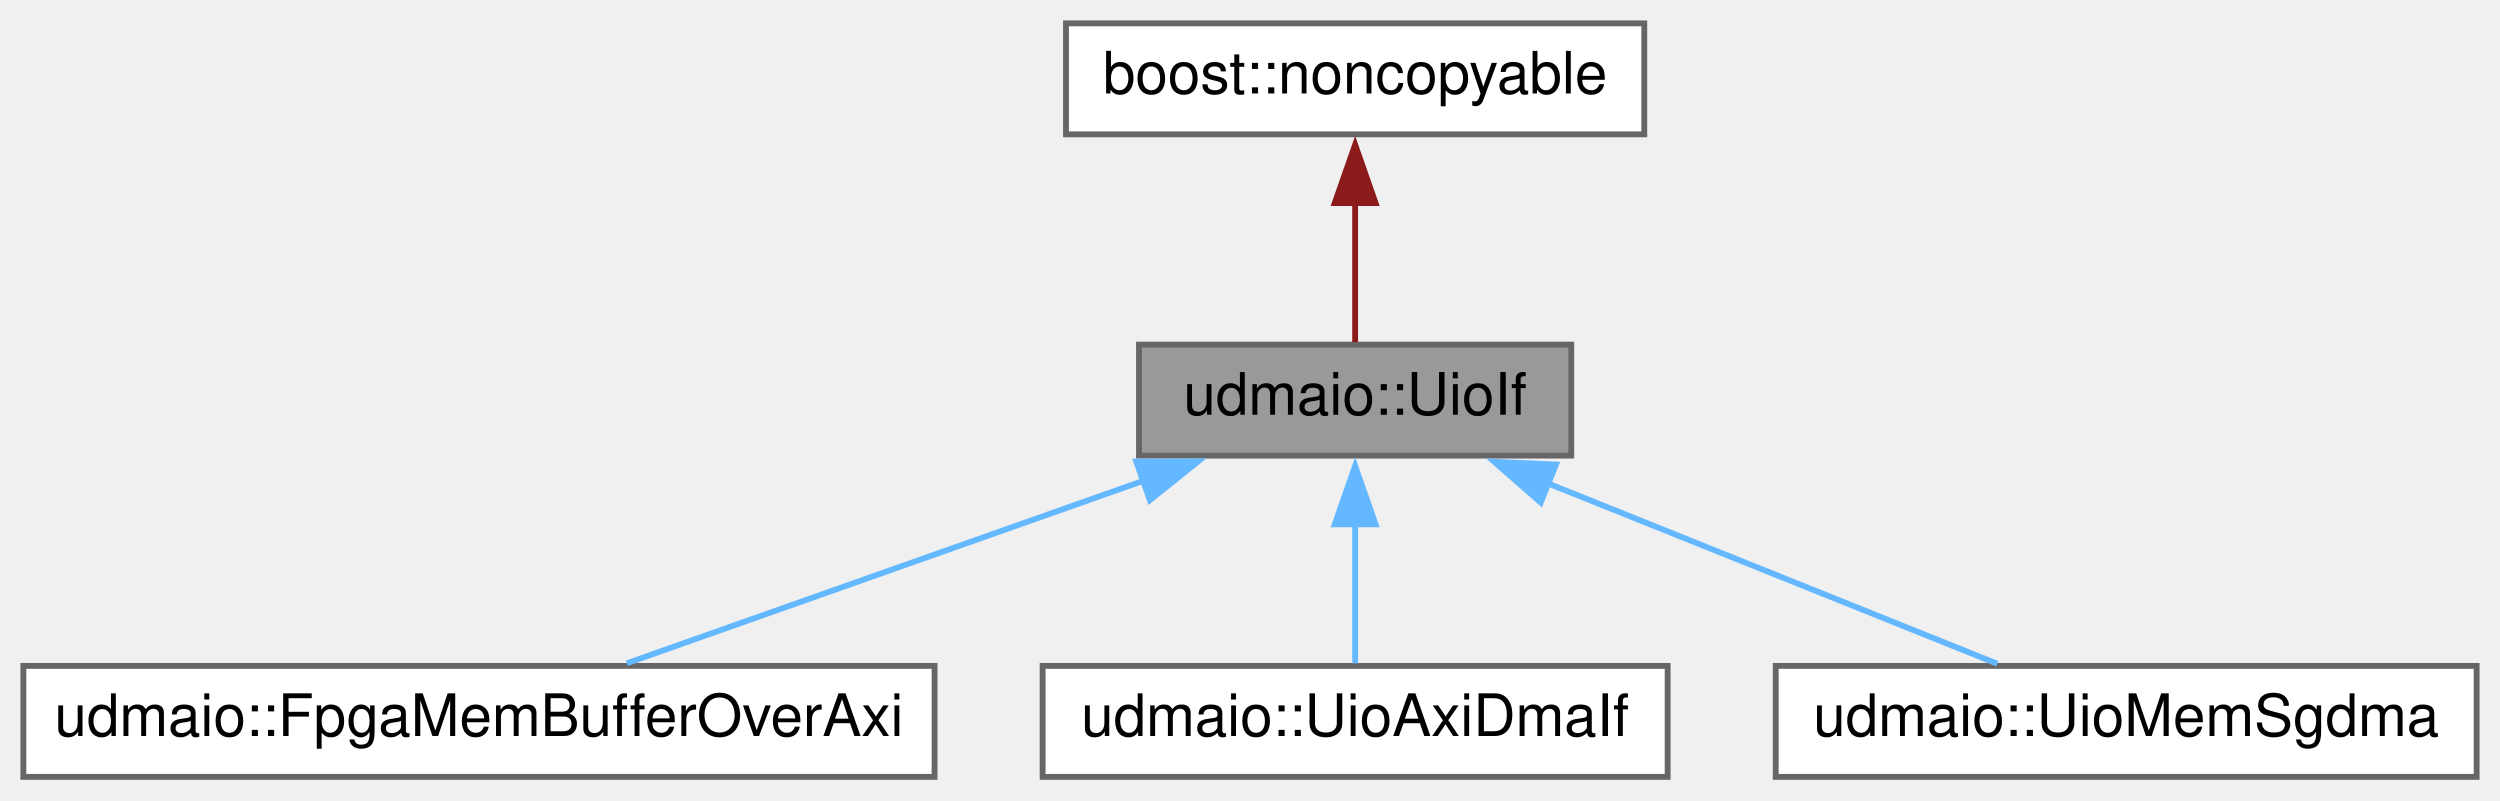
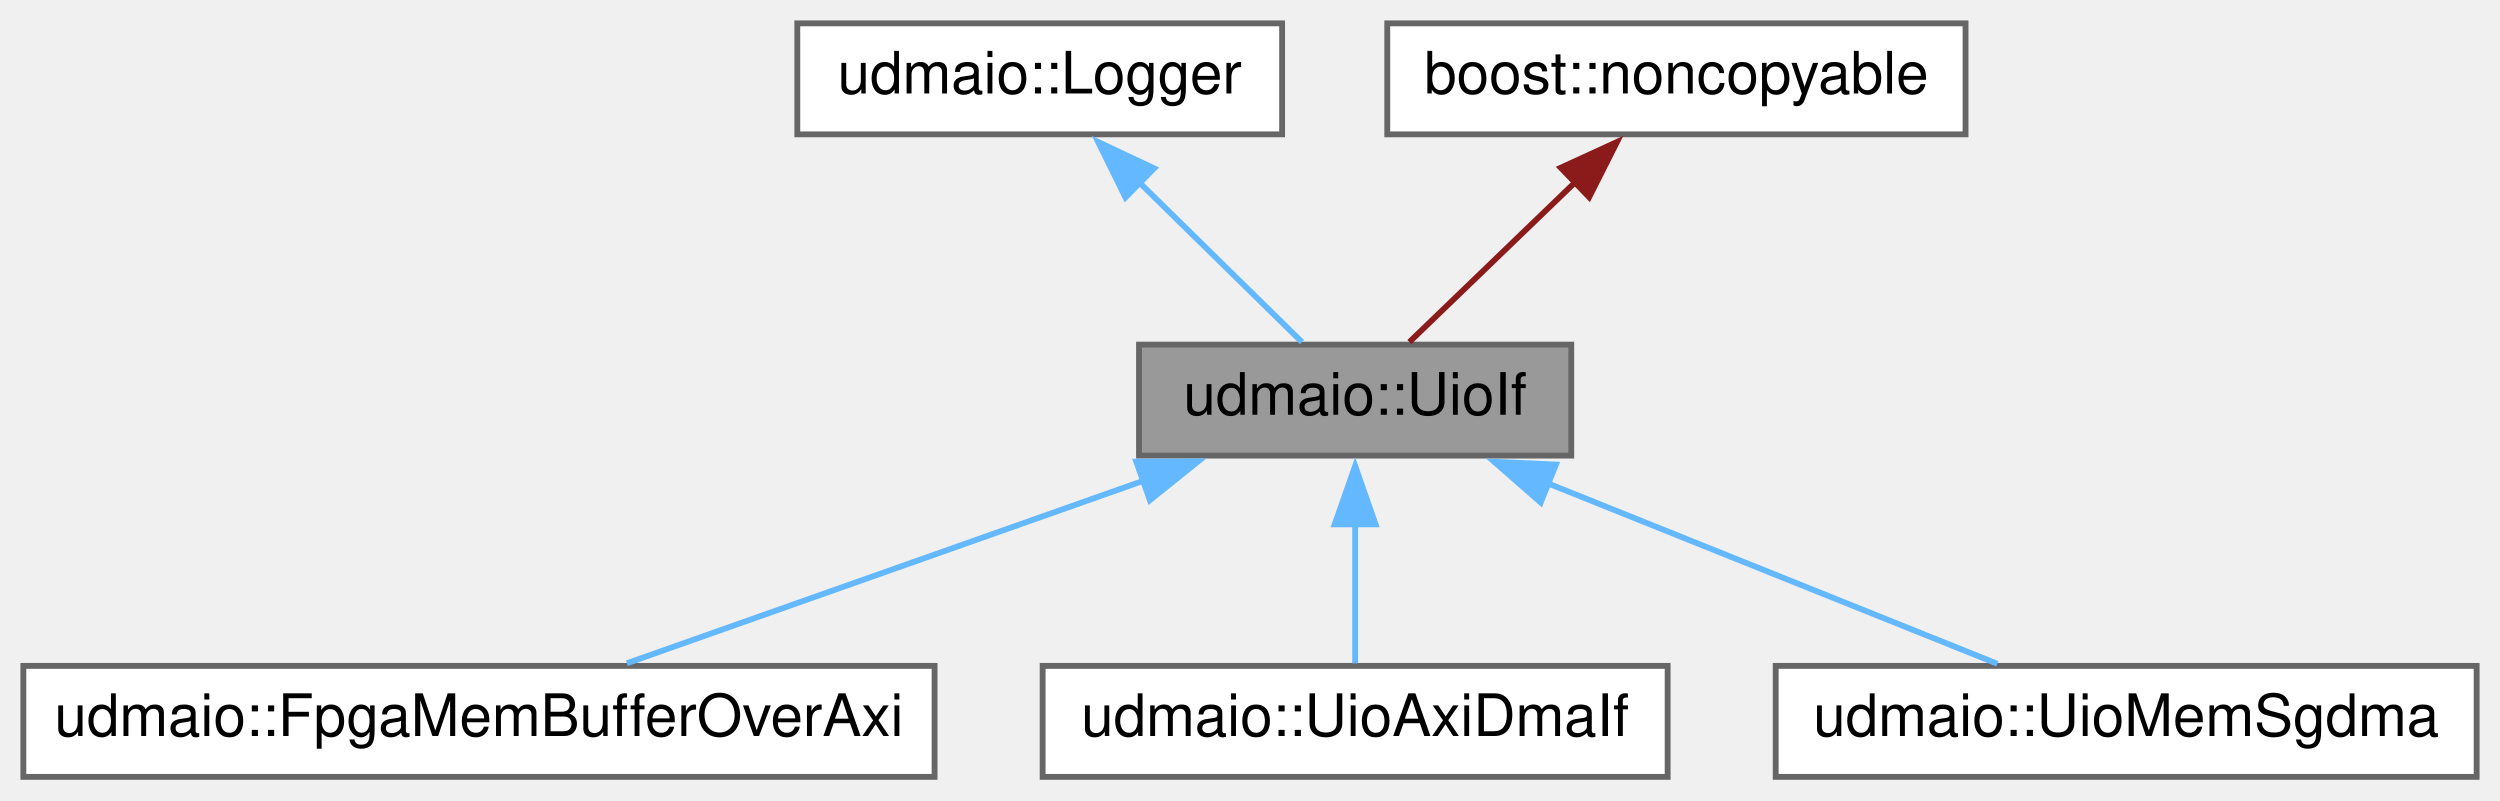
<svg xmlns="http://www.w3.org/2000/svg" xmlns:xlink="http://www.w3.org/1999/xlink" width="428pt" height="137pt" viewBox="0.00 0.00 428.00 137.00">
  <g id="graph0" class="graph" transform="scale(1 1) rotate(0) translate(4 133)">
    <g id="node1" class="node">
      <g id="a_node1">
        <a xlink:title="Base class for UIO interfaces.">
          <polygon fill="#999999" stroke="#666666" points="265,-74 191,-74 191,-55 265,-55 265,-74" />
          <text text-anchor="middle" x="228" y="-62" font-family="Helvetica,sans-Serif" font-size="10.00">udmaio::UioIf</text>
        </a>
      </g>
    </g>
-     <g id="node3" class="node">
-       <g id="a_node3">
+     <g id="node4" class="node">
+       <g id="a_node4">
        <a xlink:href="classudmaio_1_1_fpga_mem_buffer_over_axi.html" target="_top" xlink:title="DMA data buffer accessed over AXI/UIO, described w/ explicit address &amp; size.">
          <polygon fill="white" stroke="#666666" points="156,-19 0,-19 0,0 156,0 156,-19" />
          <text text-anchor="middle" x="78" y="-7" font-family="Helvetica,sans-Serif" font-size="10.00">udmaio::FpgaMemBufferOverAxi</text>
        </a>
      </g>
    </g>
-     <g id="edge2" class="edge">
+     <g id="edge3" class="edge">
      <path fill="none" stroke="#63b8ff" d="M191.85,-50.73C164.48,-41.06 127.59,-28.02 103.32,-19.45" />
      <polygon fill="#63b8ff" stroke="#63b8ff" points="190.53,-53.97 201.13,-54.01 192.86,-47.37 190.53,-53.97" />
    </g>
-     <g id="node4" class="node">
-       <g id="a_node4">
+     <g id="node5" class="node">
+       <g id="a_node5">
        <a xlink:href="classudmaio_1_1_uio_axi_dma_if.html" target="_top" xlink:title="Interface to AXI DMA Core.">
          <polygon fill="white" stroke="#666666" points="281.5,-19 174.5,-19 174.5,0 281.5,0 281.5,-19" />
          <text text-anchor="middle" x="228" y="-7" font-family="Helvetica,sans-Serif" font-size="10.00">udmaio::UioAxiDmaIf</text>
        </a>
      </g>
    </g>
-     <g id="edge3" class="edge">
+     <g id="edge4" class="edge">
      <path fill="none" stroke="#63b8ff" d="M228,-43.35C228,-35.1 228,-25.97 228,-19.44" />
      <polygon fill="#63b8ff" stroke="#63b8ff" points="224.5,-43.23 228,-53.23 231.5,-43.23 224.5,-43.23" />
    </g>
-     <g id="node5" class="node">
-       <g id="a_node5">
+     <g id="node6" class="node">
+       <g id="a_node6">
        <a xlink:href="classudmaio_1_1_uio_mem_sgdma.html" target="_top" xlink:title="Interface to AXI DMA scatter-gather buffers &amp; descriptors Uses a UioIf to access DMA descriptor memor...">
          <polygon fill="white" stroke="#666666" points="420,-19 300,-19 300,0 420,0 420,-19" />
          <text text-anchor="middle" x="360" y="-7" font-family="Helvetica,sans-Serif" font-size="10.00">udmaio::UioMemSgdma</text>
        </a>
      </g>
    </g>
-     <g id="edge4" class="edge">
+     <g id="edge5" class="edge">
      <path fill="none" stroke="#63b8ff" d="M260.82,-50.32C284.87,-40.67 316.88,-27.82 337.94,-19.36" />
      <polygon fill="#63b8ff" stroke="#63b8ff" points="259.77,-46.97 251.8,-53.95 262.38,-53.47 259.77,-46.97" />
    </g>
    <g id="node2" class="node">
      <g id="a_node2">
-         <a xlink:title=" ">
-           <polygon fill="white" stroke="#666666" points="277.5,-129 178.5,-129 178.5,-110 277.5,-110 277.5,-129" />
-           <text text-anchor="middle" x="228" y="-117" font-family="Helvetica,sans-Serif" font-size="10.00">boost::noncopyable</text>
+         <a xlink:href="structudmaio_1_1_logger.html" target="_top" xlink:title=" ">
+           <polygon fill="white" stroke="#666666" points="215.5,-129 132.5,-129 132.5,-110 215.5,-110 215.5,-129" />
+           <text text-anchor="middle" x="174" y="-117" font-family="Helvetica,sans-Serif" font-size="10.00">udmaio::Logger</text>
        </a>
      </g>
    </g>
    <g id="edge1" class="edge">
-       <path fill="none" stroke="#8b1a1a" d="M228,-98.35C228,-90.1 228,-80.97 228,-74.44" />
-       <polygon fill="#8b1a1a" stroke="#8b1a1a" points="224.5,-98.23 228,-108.23 231.5,-98.23 224.5,-98.23" />
+       <path fill="none" stroke="#63b8ff" d="M191.04,-101.78C200.26,-92.72 211.29,-81.9 218.89,-74.44" />
+       <polygon fill="#63b8ff" stroke="#63b8ff" points="188.68,-99.19 184,-108.69 193.59,-104.18 188.68,-99.19" />
+     </g>
+     <g id="node3" class="node">
+       <g id="a_node3">
+         <a xlink:title=" ">
+           <polygon fill="white" stroke="#666666" points="332.5,-129 233.5,-129 233.5,-110 332.5,-110 332.5,-129" />
+           <text text-anchor="middle" x="283" y="-117" font-family="Helvetica,sans-Serif" font-size="10.00">boost::noncopyable</text>
+         </a>
+       </g>
+     </g>
+     <g id="edge2" class="edge">
+       <path fill="none" stroke="#8b1a1a" d="M265.65,-101.78C256.25,-92.72 245.02,-81.9 237.28,-74.44" />
+       <polygon fill="#8b1a1a" stroke="#8b1a1a" points="263.2,-104.28 272.83,-108.7 268.06,-99.24 263.2,-104.28" />
    </g>
  </g>
</svg>
